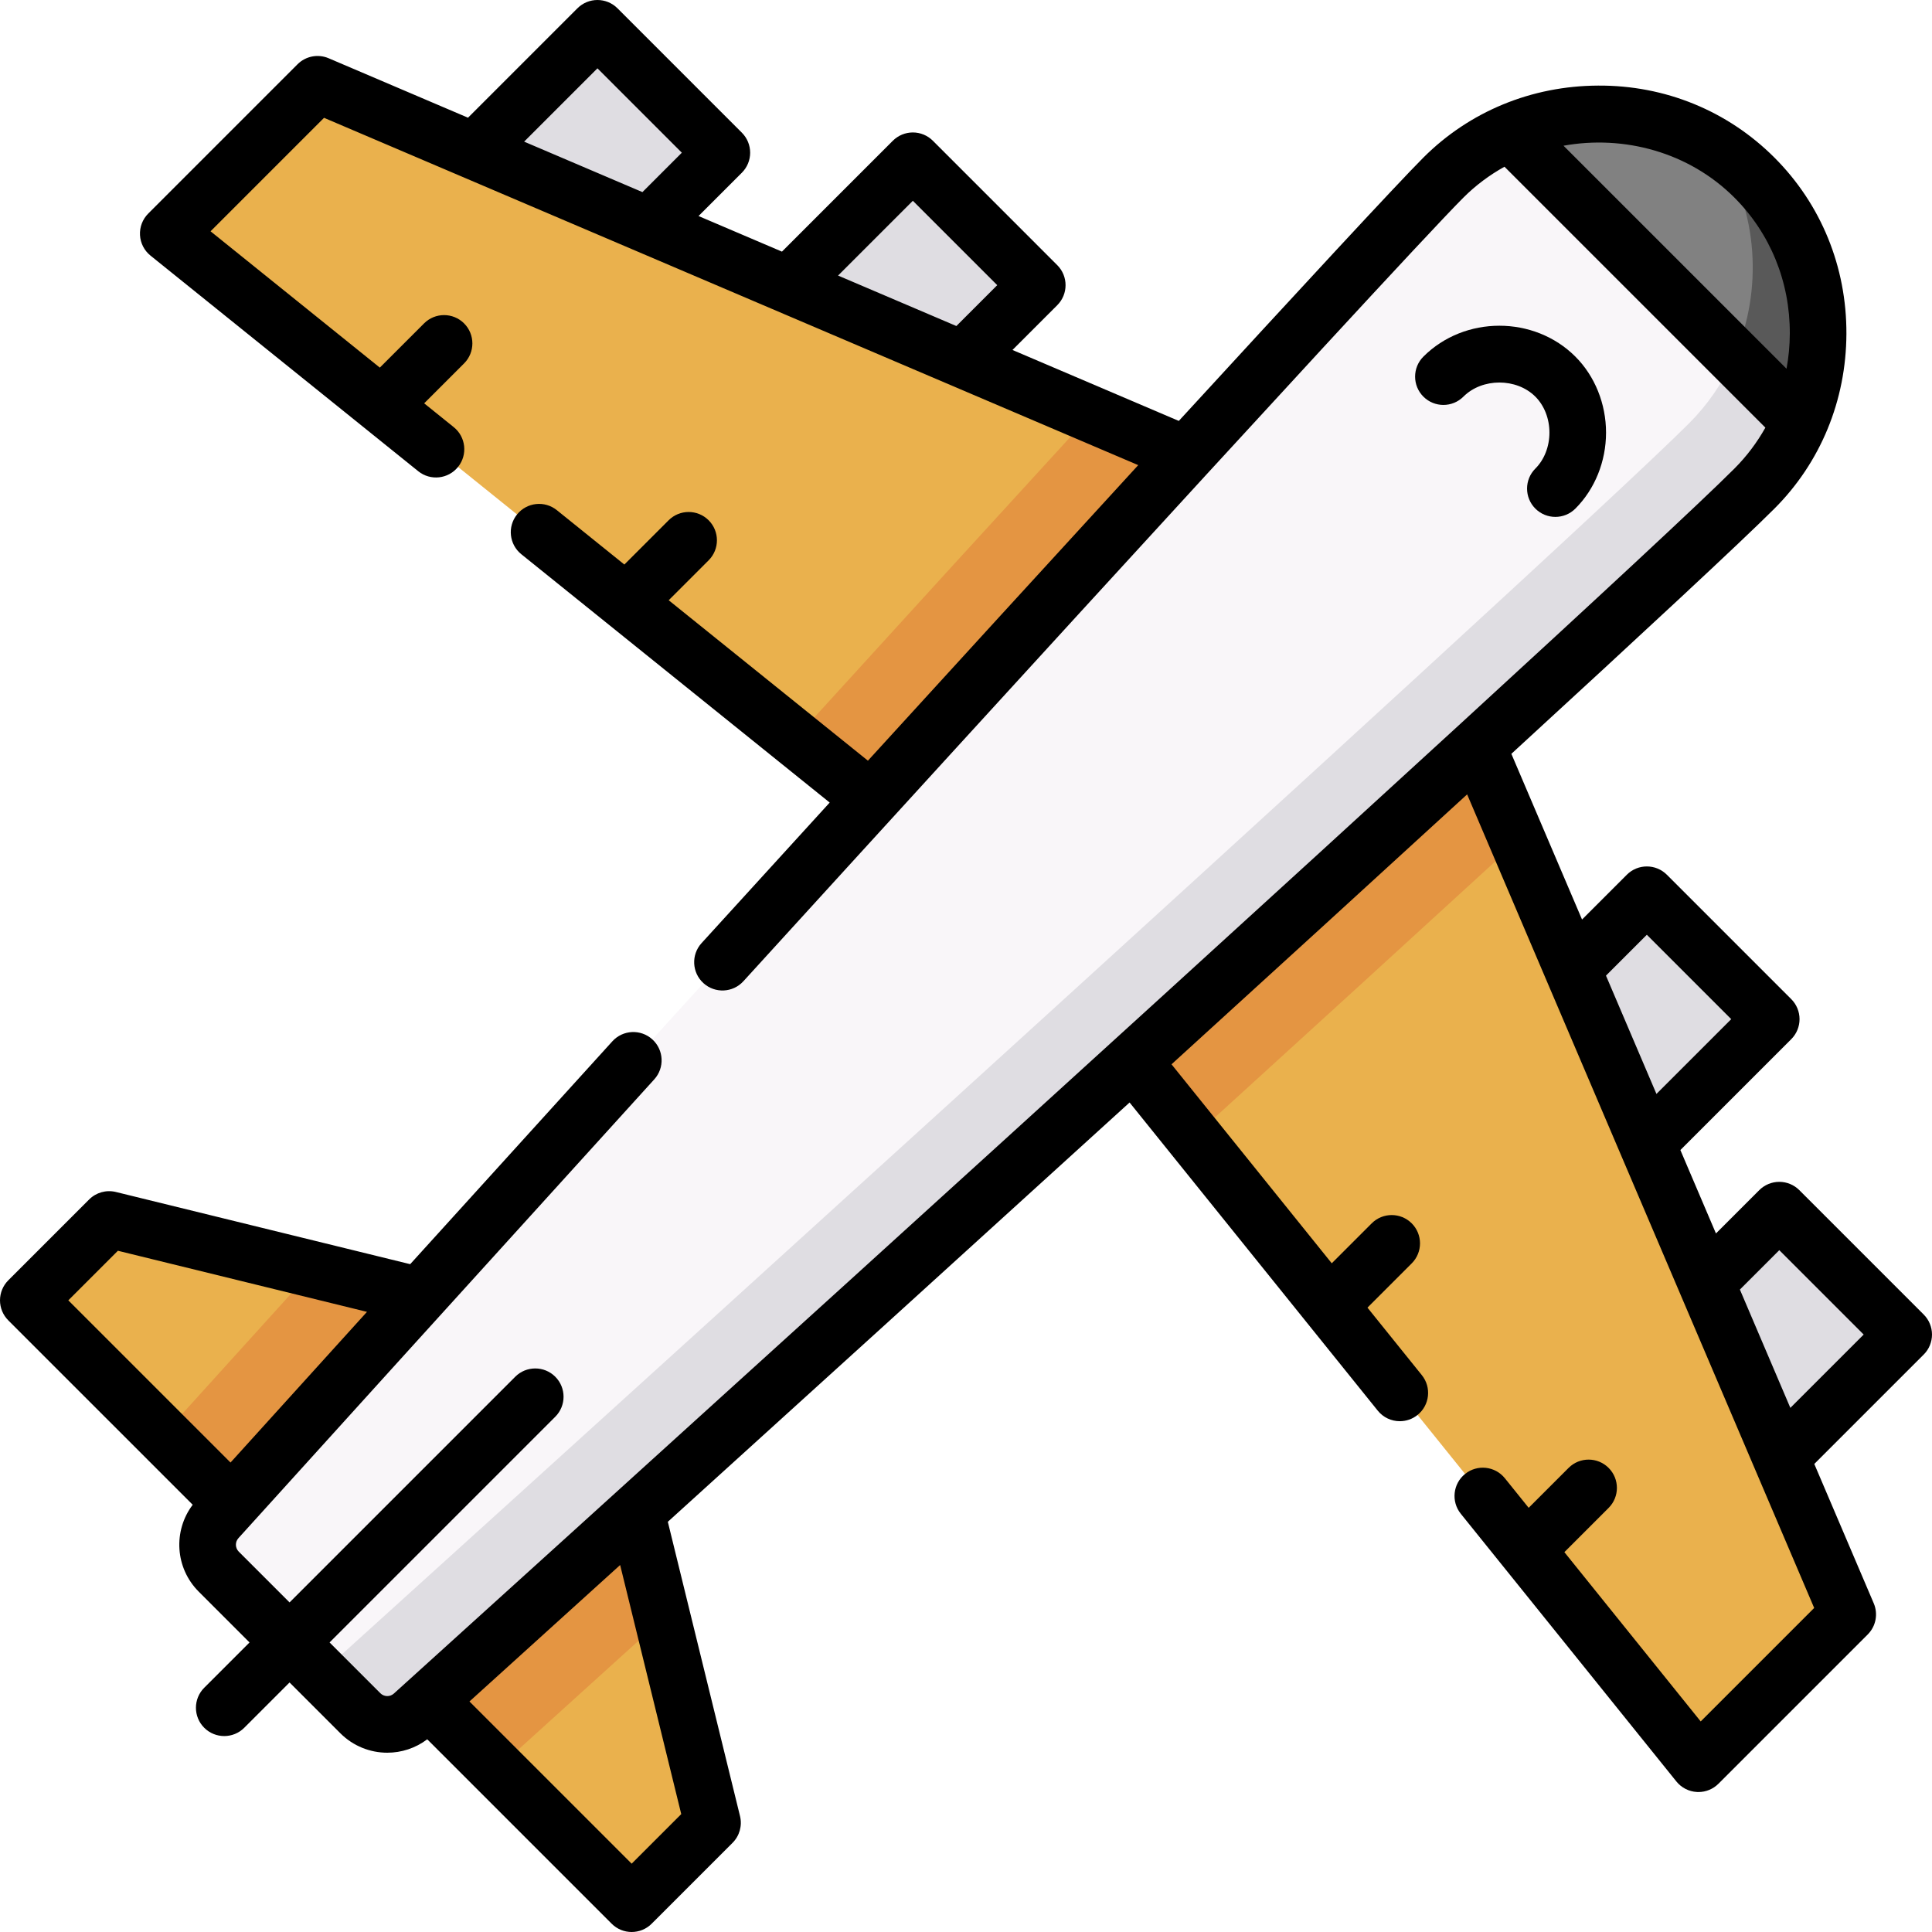
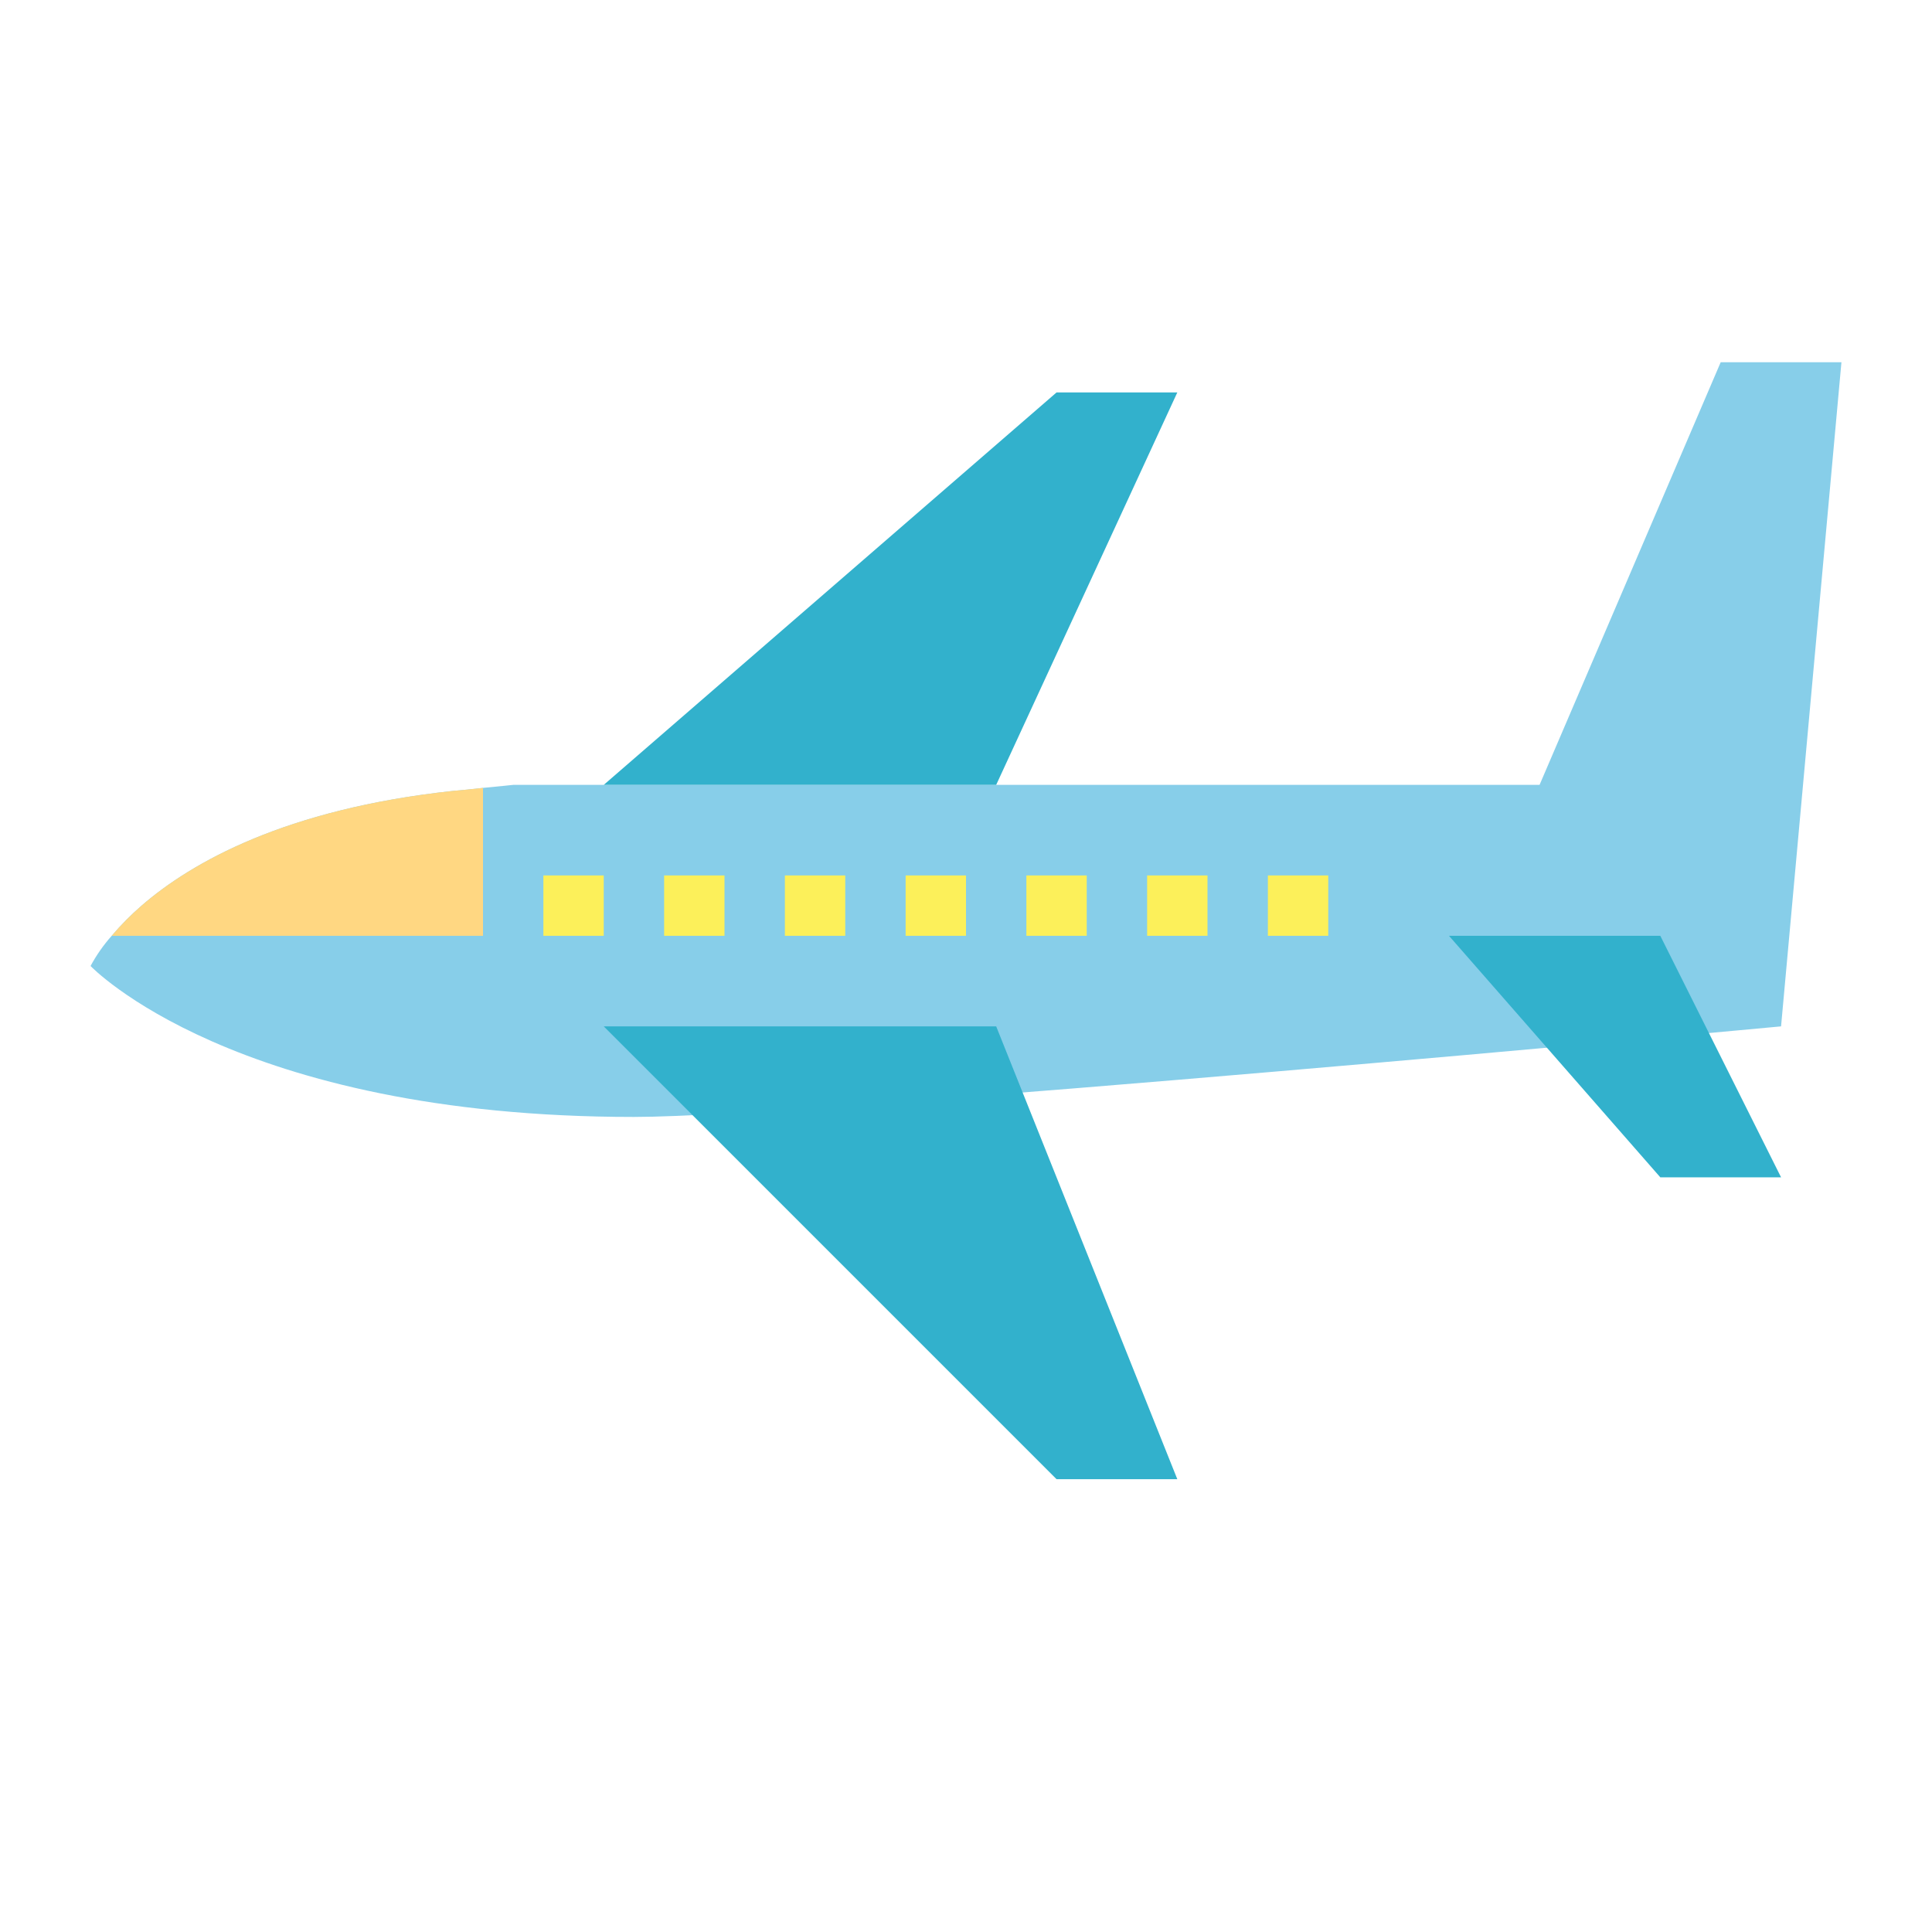
- <svg xmlns="http://www.w3.org/2000/svg" id="Capa_1" enable-background="new 0 0 512 512" height="512" viewBox="0 0 512 512" width="512">
-   <g>
-     <g>
-       <path d="m208.947 75.57 46.221 19.717 19.716-19.717-32.968-32.968z" fill="#dfdde2" />
-     </g>
-     <g>
-       <path d="m125.75 40.081 46.221 19.716 19.328-19.329-32.968-32.968z" fill="#dfdde2" />
-     </g>
-     <g>
-       <path d="m230.862 211.905 89.014-89.015-235.724-100.554-39.562 39.562z" fill="#eab14d" />
-     </g>
-     <g>
-       <path d="m210.725 195.689 20.136 16.216 89.015-89.015-30.722-13.105c-23.777 25.939-50.906 55.672-78.429 85.904z" fill="#e49542" />
-     </g>
-     <g>
-       <path d="m436.43 303.053-19.717-46.221 19.717-19.716 32.968 32.968z" fill="#dfdde2" />
-     </g>
-     <g>
-       <path d="m471.919 386.25-19.716-46.221 19.328-19.328 32.969 32.968z" fill="#dfdde2" />
-     </g>
-     <g>
-       <path d="m112.999 450.102 54.398-54.398 21.43 87.366-21.43 21.43z" fill="#eab14d" />
-     </g>
-     <g>
-       <path d="m175.578 429.055-8.181-33.352-54.398 54.398 18.692 18.692c9.926-8.98 25.177-22.786 43.887-39.738z" fill="#e49542" />
-     </g>
-     <g>
-       <path d="m300.095 281.138 89.015-89.015 100.554 235.725-39.562 39.562z" fill="#eab14d" />
-     </g>
-     <g>
-       <path d="m402.215 222.845-13.105-30.722-89.015 89.015 16.216 20.136c30.232-27.522 59.965-54.652 85.904-78.429z" fill="#e49542" />
-     </g>
-     <g>
-       <path d="m61.898 399.001 54.398-54.398-87.366-21.43-21.43 21.43z" fill="#eab14d" />
-     </g>
-     <g>
-       <path d="m43.206 380.309 18.692 18.692 54.398-54.398-33.352-8.181c-16.951 18.71-30.757 33.961-39.738 43.887z" fill="#e49542" />
-     </g>
-     <g>
-       <path d="m464.938 47.062c-22.76-22.76-60.167-22.254-82.421 0-32.335 32.335-281.47 307.541-324.89 355.53-3.611 3.992-3.456 10.111.351 13.917l18.756 18.756 18.756 18.756c3.806 3.806 9.925 3.962 13.917.351 47.989-43.42 323.195-292.555 355.53-324.89 22.255-22.252 22.761-59.66.001-82.42z" fill="#f9f6f9" />
-     </g>
-     <g>
-       <path d="m464.938 47.062c-2.969-2.969-6.193-5.533-9.595-7.714 14.534 22.673 11.636 53.476-7.714 72.827-35.441 35.441-362.653 331.333-362.653 331.333l10.514 10.514c3.806 3.806 9.925 3.962 13.917.351 47.989-43.42 323.195-292.555 355.53-324.89 22.255-22.253 22.761-59.661.001-82.421z" fill="#dfdde2" />
-     </g>
-     <g>
-       <path d="m476.928 111.802c9.216-21.239 5.459-47.291-11.991-64.74-17.449-17.449-43.501-21.207-64.74-11.991z" fill="#818181" />
-     </g>
-     <g>
-       <path d="m459.62 94.494 17.308 17.308c9.216-21.239 5.459-47.291-11.991-64.74-2.969-2.969-6.192-5.532-9.594-7.712 10.634 16.588 11.925 37.52 4.277 55.144z" fill="#595959" />
-     </g>
-     <g>
-       <path d="m406.885 134.786c1.465 1.464 3.385 2.197 5.304 2.197s3.839-.732 5.304-2.197c5.163-5.163 8.124-12.503 8.124-20.139s-2.962-14.976-8.124-20.139c-10.918-10.917-29.361-10.917-40.279 0-2.929 2.929-2.929 7.678 0 10.606 2.93 2.929 7.678 2.929 10.607 0 4.987-4.988 14.074-4.989 19.065 0 2.37 2.371 3.73 5.845 3.73 9.532s-1.36 7.162-3.731 9.533c-2.929 2.93-2.929 7.679 0 10.607z" />
-       <path d="m512 353.669c0-1.989-.79-3.897-2.196-5.303l-32.969-32.968c-1.407-1.407-3.314-2.197-5.304-2.197s-3.896.79-5.304 2.197l-11.48 11.481-9.43-22.106 29.385-29.385c1.406-1.406 2.196-3.314 2.196-5.303s-.79-3.897-2.196-5.303l-32.969-32.969c-2.93-2.929-7.678-2.929-10.607 0l-11.869 11.869-18.73-43.908c34.696-31.851 60.962-56.235 69.714-64.986 12.228-12.228 19.002-28.667 19.077-46.292.074-17.761-6.7-34.358-19.077-46.735-12.378-12.377-28.977-19.194-46.735-19.077-17.625.075-34.065 6.849-46.293 19.077-6.925 6.925-33.537 35.714-64.818 69.786l-44.076-18.802 11.869-11.87c2.929-2.929 2.929-7.678 0-10.606l-32.968-32.971c-1.407-1.407-3.314-2.197-5.304-2.197s-3.896.79-5.304 2.197l-29.385 29.385-22.106-9.43 11.482-11.482c1.406-1.406 2.196-3.314 2.196-5.303s-.79-3.897-2.196-5.303l-32.968-32.968c-2.93-2.929-7.678-2.929-10.607 0l-28.998 28.996-36.936-15.756c-2.817-1.203-6.082-.569-8.246 1.595l-39.562 39.563c-1.505 1.505-2.3 3.58-2.186 5.706s1.127 4.103 2.785 5.438l70.953 57.14c3.225 2.598 7.946 2.088 10.546-1.137 2.598-3.226 2.089-7.947-1.138-10.545l-7.836-6.311 10.578-10.578c2.929-2.929 2.929-7.678 0-10.606-2.93-2.929-7.678-2.929-10.607 0l-11.721 11.72-44.861-36.127 30.072-30.072 215.77 92.042c-24.349 26.554-50.402 55.062-71.634 78.323l-52.795-42.517 10.586-10.586c2.929-2.929 2.929-7.678 0-10.606-2.93-2.929-7.678-2.929-10.607 0l-11.729 11.729-17.895-14.411c-3.227-2.599-7.947-2.089-10.546 1.137-2.598 3.226-2.089 7.947 1.138 10.545l81.719 65.809c-18.791 20.596-32.075 35.181-33.961 37.252-2.789 3.063-2.567 7.806.495 10.595s7.806 2.567 10.595-.495c1.72-1.888 172.171-189.032 190.814-207.675 3.286-3.286 6.961-6.004 10.883-8.18l69.139 69.138c-2.212 3.945-4.952 7.601-8.208 10.857-8.966 8.967-36.61 34.605-72.935 67.93-.038.032-.072.067-.109.1-93.244 85.544-243.576 221.642-282.215 256.601-1.025.93-2.599.889-3.581-.093l-13.453-13.453 59.81-59.81c2.929-2.929 2.929-7.678 0-10.606-2.93-2.929-7.678-2.929-10.607 0l-59.809 59.809-13.456-13.452c-.98-.981-1.021-2.554-.092-3.582 16.332-18.051 59.763-66.032 110.199-121.583 2.784-3.067 2.556-7.81-.511-10.594-3.069-2.784-7.809-2.556-10.595.511-19.254 21.207-37.481 41.303-53.576 59.06l-77.989-19.129c-2.548-.625-5.235.126-7.091 1.981l-21.429 21.43c-1.406 1.406-2.196 3.314-2.196 5.303s.79 3.897 2.196 5.303l48.872 48.871c-5.243 6.938-4.658 16.772 1.606 23.036l13.453 13.453-12.005 12.005c-2.929 2.929-2.929 7.678 0 10.606 1.465 1.464 3.385 2.197 5.304 2.197s3.839-.732 5.304-2.197l12.005-12.005 13.452 13.452c3.433 3.433 7.937 5.162 12.45 5.162 3.723 0 7.451-1.182 10.588-3.553l48.869 48.869c1.465 1.464 3.385 2.197 5.304 2.197 1.92 0 3.839-.732 5.304-2.197l21.43-21.43c1.854-1.854 2.605-4.543 1.98-7.09l-19.13-77.989c35.151-31.86 79.13-71.767 122.37-111.122l65.768 81.668c1.482 1.84 3.654 2.796 5.847 2.796 1.65 0 3.313-.543 4.699-1.659 3.227-2.598 3.735-7.319 1.138-10.545l-14.412-17.896 11.729-11.729c2.929-2.929 2.929-7.678 0-10.606-2.93-2.929-7.678-2.929-10.607 0l-10.584 10.584-42.465-52.731c27.601-25.135 54.554-49.733 78.341-71.533l91.97 215.605-30.072 30.072-36.127-44.861 11.723-11.723c2.929-2.929 2.929-7.678 0-10.606-2.93-2.929-7.678-2.929-10.607 0l-10.578 10.578-6.31-7.836c-2.599-3.225-7.319-3.737-10.546-1.137-3.227 2.598-3.735 7.319-1.138 10.545l57.14 70.954c1.336 1.658 3.313 2.671 5.439 2.785.135.007.269.011.402.011 1.983 0 3.894-.787 5.304-2.197l39.563-39.563c2.165-2.165 2.796-5.429 1.595-8.246l-15.756-36.936 28.997-28.997c1.405-1.402 2.195-3.31 2.195-5.299zm-270.084-300.461 22.361 22.362-10.829 10.83-31.35-13.373zm-83.585-35.102 22.362 22.362-10.442 10.442-31.35-13.373zm256.018 20.511c15.989-2.896 33.216 1.681 45.285 13.749 9.526 9.527 14.741 22.335 14.684 36.065-.013 3.157-.315 6.259-.869 9.286zm-383.103 292.847 66.008 16.191c-14.753 16.282-27.16 29.985-36.163 39.932l-42.985-42.984zm149.291 149.29-13.14 13.139-42.984-42.984c10.146-9.183 23.829-21.572 39.932-36.163zm255.893-233.032 22.362 22.362-19.818 19.817-13.373-31.35zm38.033 125.377-13.373-31.35 10.441-10.442 22.362 22.362z" />
-     </g>
+ <svg xmlns="http://www.w3.org/2000/svg" height="512" viewBox="0 0 64 64" width="512">
+   <path d="m61 12-2 22s-32.09 3-38 3c-13.25 0-18-5-18-5a5.2 5.2 0 0 1 .7-1 9.14 9.14 0 0 1 .99-1c1.65-1.43 4.76-3.2 10.31-3.8.26-.02.64-.06 1-.1.53-.05 1-.1 1-.1h34l6-14z" fill="#87cee9" />
+   <path d="m48 31 7 8h4l-4-8z" fill="#32b1cc" />
+   <path d="m20 34 15 15h4l-6-15z" fill="#32b1cc" />
+   <path d="m20 26 15-13h4l-6 13z" fill="#32b1cc" />
+   <g fill="#fcf05a">
+     <path d="m18 29h2v2h-2z" />
+     <path d="m22 29h2v2h-2z" />
+     <path d="m26 29h2v2h-2z" />
+     <path d="m30 29h2v2h-2z" />
+     <path d="m34 29h2v2h-2z" />
+     <path d="m38 29h2v2h-2z" />
+     <path d="m42 29h2v2h-2z" />
  </g>
+   <path d="m16 26.1v4.9h-12.3a9.14 9.14 0 0 1 .99-1c1.65-1.43 4.76-3.2 10.31-3.8.26-.02.64-.06 1-.1z" fill="#ffd782" />
</svg>
